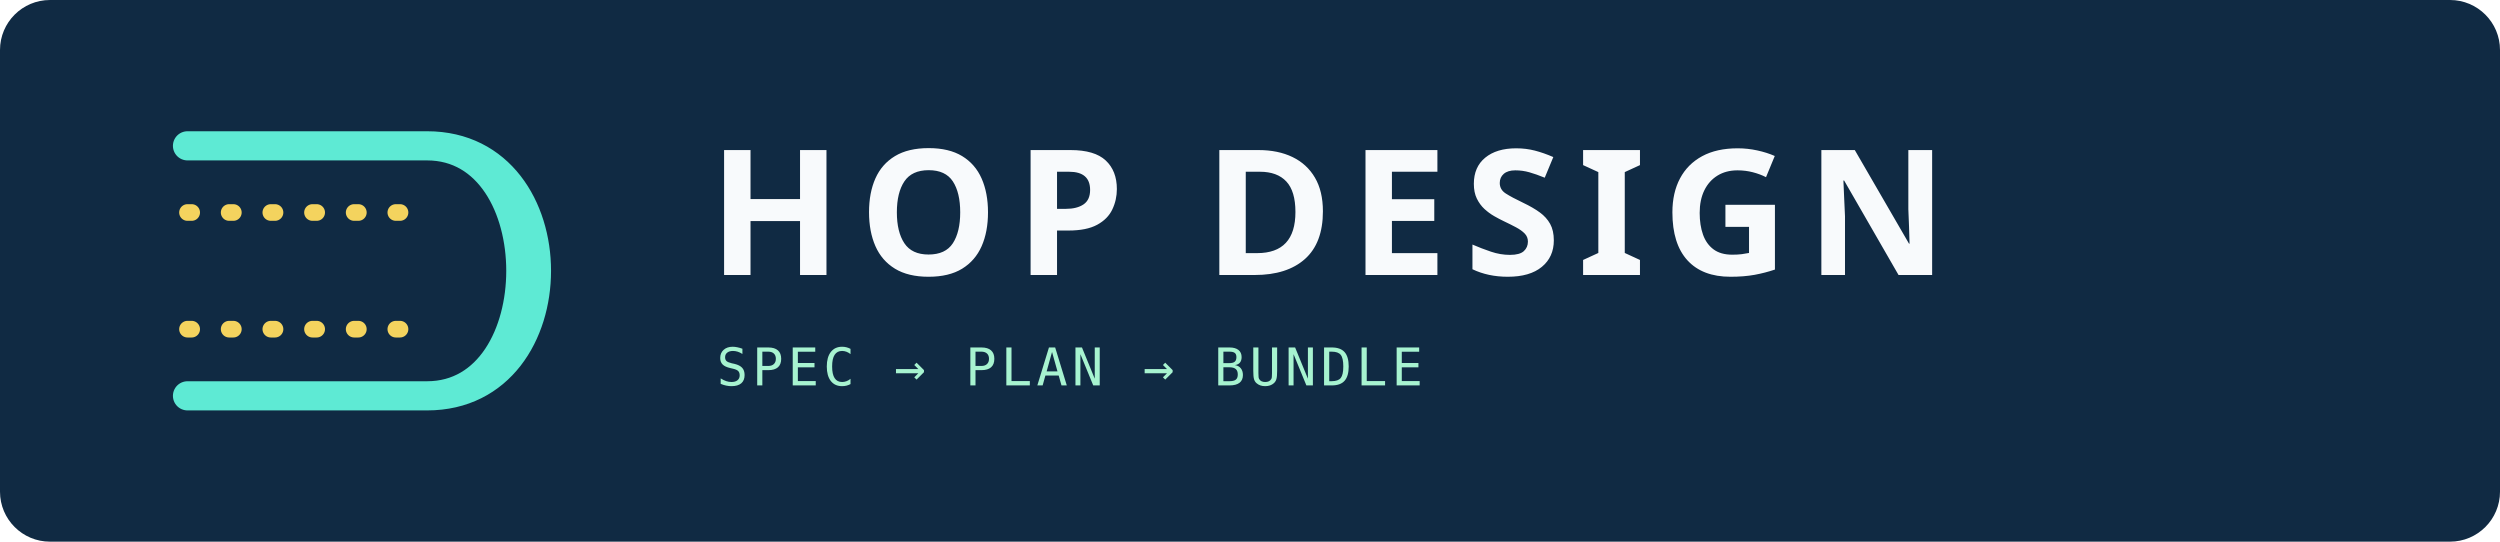
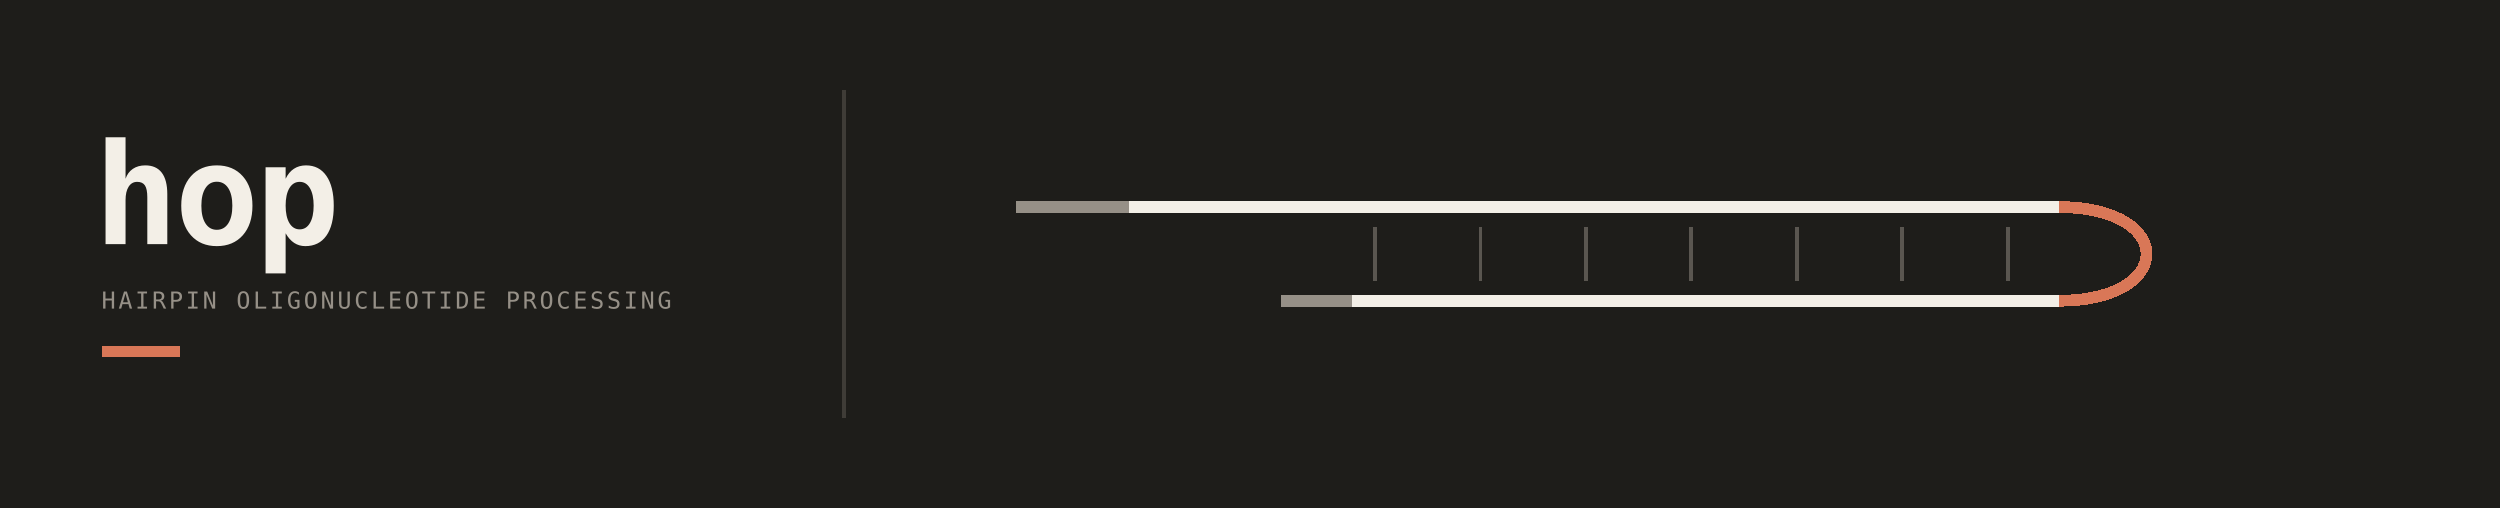
- <svg xmlns="http://www.w3.org/2000/svg" viewBox="0 0 1200 260" role="img" aria-labelledby="title desc">
-   <rect width="1200" height="260" rx="24" fill="#102a43" />
-   <path d="M90 70h115c60 0 60 120 0 120H90m115-120c70 0 70 120 0 120" fill="none" stroke="#5eead4" stroke-width="14" stroke-linecap="round" />
-   <path d="M90 102h104m-104 56h104" stroke="#f4d35e" stroke-width="8" stroke-linecap="round" stroke-dasharray="2 18" />
-   <text x="340" y="132" fill="#f8fafc" font-family="ui-sans-serif, system-ui, sans-serif" font-size="84" font-weight="700" letter-spacing="8">HOP DESIGN</text>
-   <text x="344" y="185" fill="#a7f3d0" font-family="ui-monospace, SFMono-Regular, monospace" font-size="25" letter-spacing="2">SPEC  →  PLAN  →  BUNDLE</text>
+ <svg xmlns="http://www.w3.org/2000/svg" width="1280" height="260" viewBox="0 0 1280 260" fill="none" role="img" aria-labelledby="title desc" shape-rendering="crispEdges">
+   <rect width="1280" height="260" fill="#1E1D1A" />
+   <g font-family="Menlo, Monaco, Consolas, monospace">
+     <text x="48" y="125" fill="#F3EFE7" font-size="72" font-weight="700" letter-spacing="-2">hop</text>
+     <text x="52" y="158" fill="#969087" font-size="12" letter-spacing="1.4">HAIRPIN OLIGONUCLEOTIDE PROCESSING</text>
+     <rect x="52" y="177" width="40" height="6" fill="#D97757" />
+   </g>
+   <path d="M432 46V214" stroke="#3F3C37" stroke-width="2" />
+   <g>
+     <path d="M520 106H1054" stroke="#F3EFE7" stroke-width="6" />
+     <path d="M656 154H1054" stroke="#F3EFE7" stroke-width="6" />
+     <path d="M1054 106C1114 106 1114 154 1054 154" stroke="#D97757" stroke-width="6" fill="none" />
+     <path d="M704 116V144M758 116V144M812 116V144M866 116V144M920 116V144M974 116V144M1028 116V144" stroke="#5A5650" stroke-width="2" />
+     <rect x="520" y="103" width="58" height="6" fill="#969087" />
+     <rect x="656" y="151" width="36" height="6" fill="#969087" />
+   </g>
</svg>
